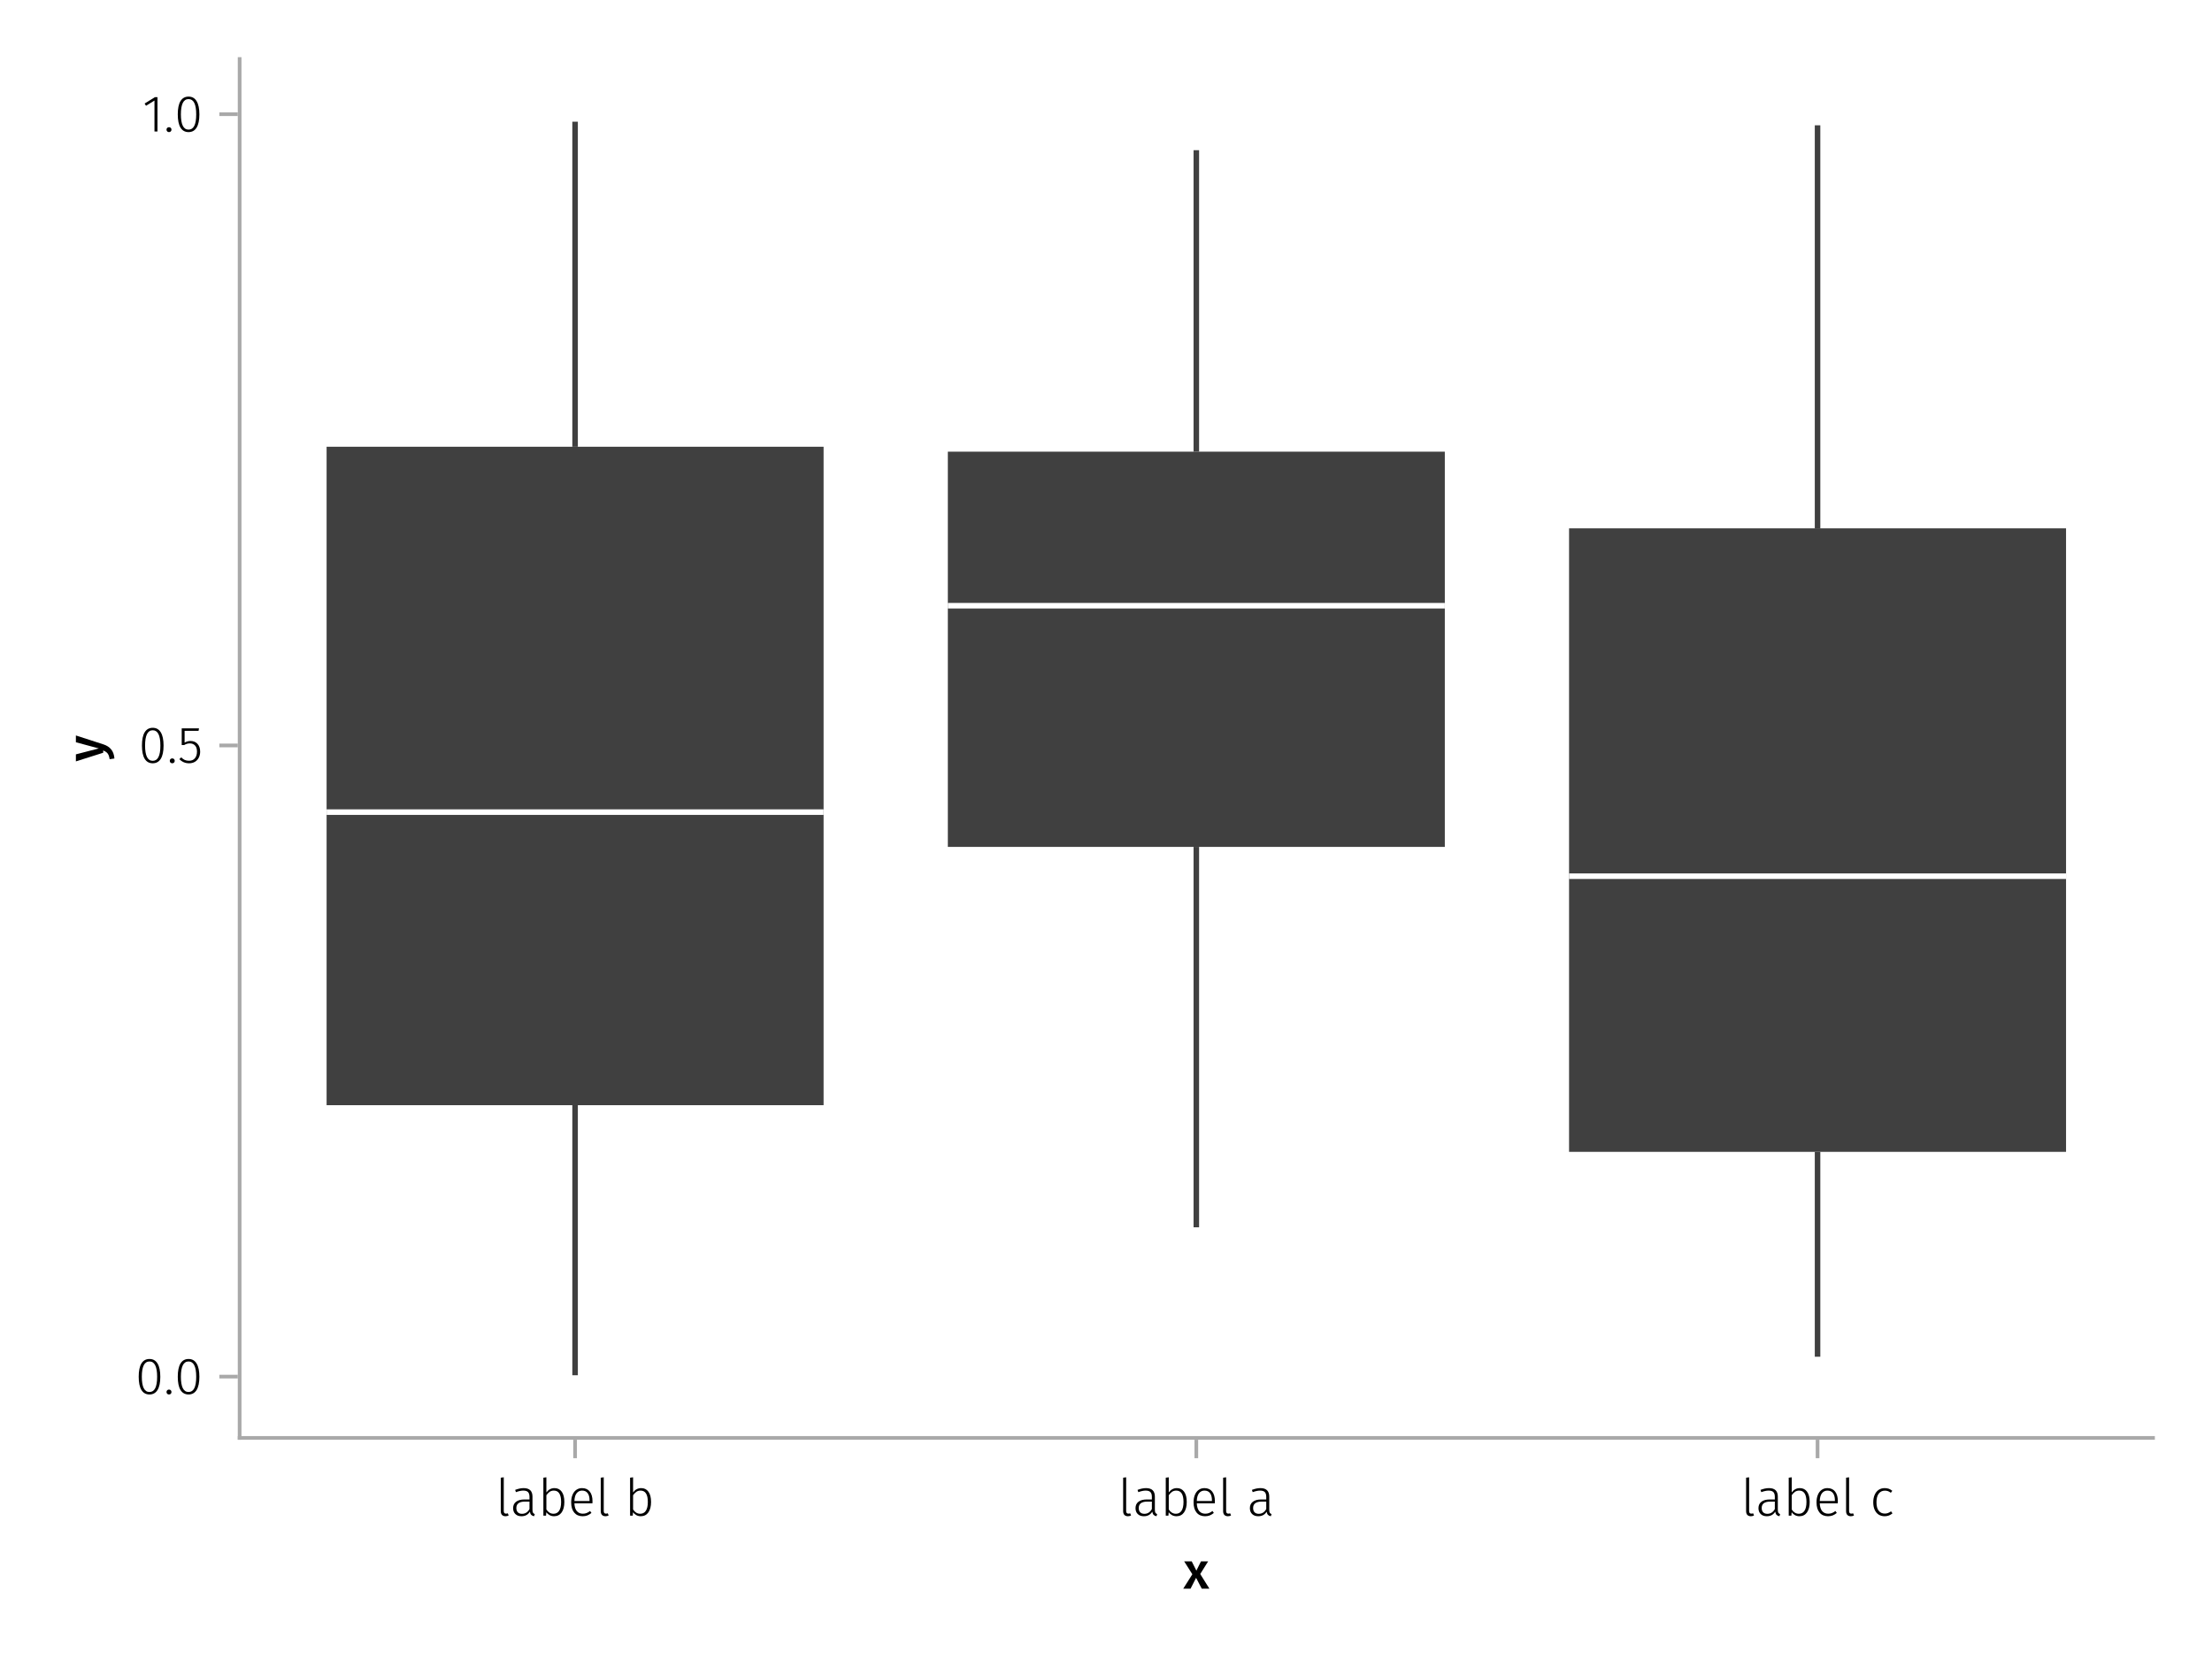
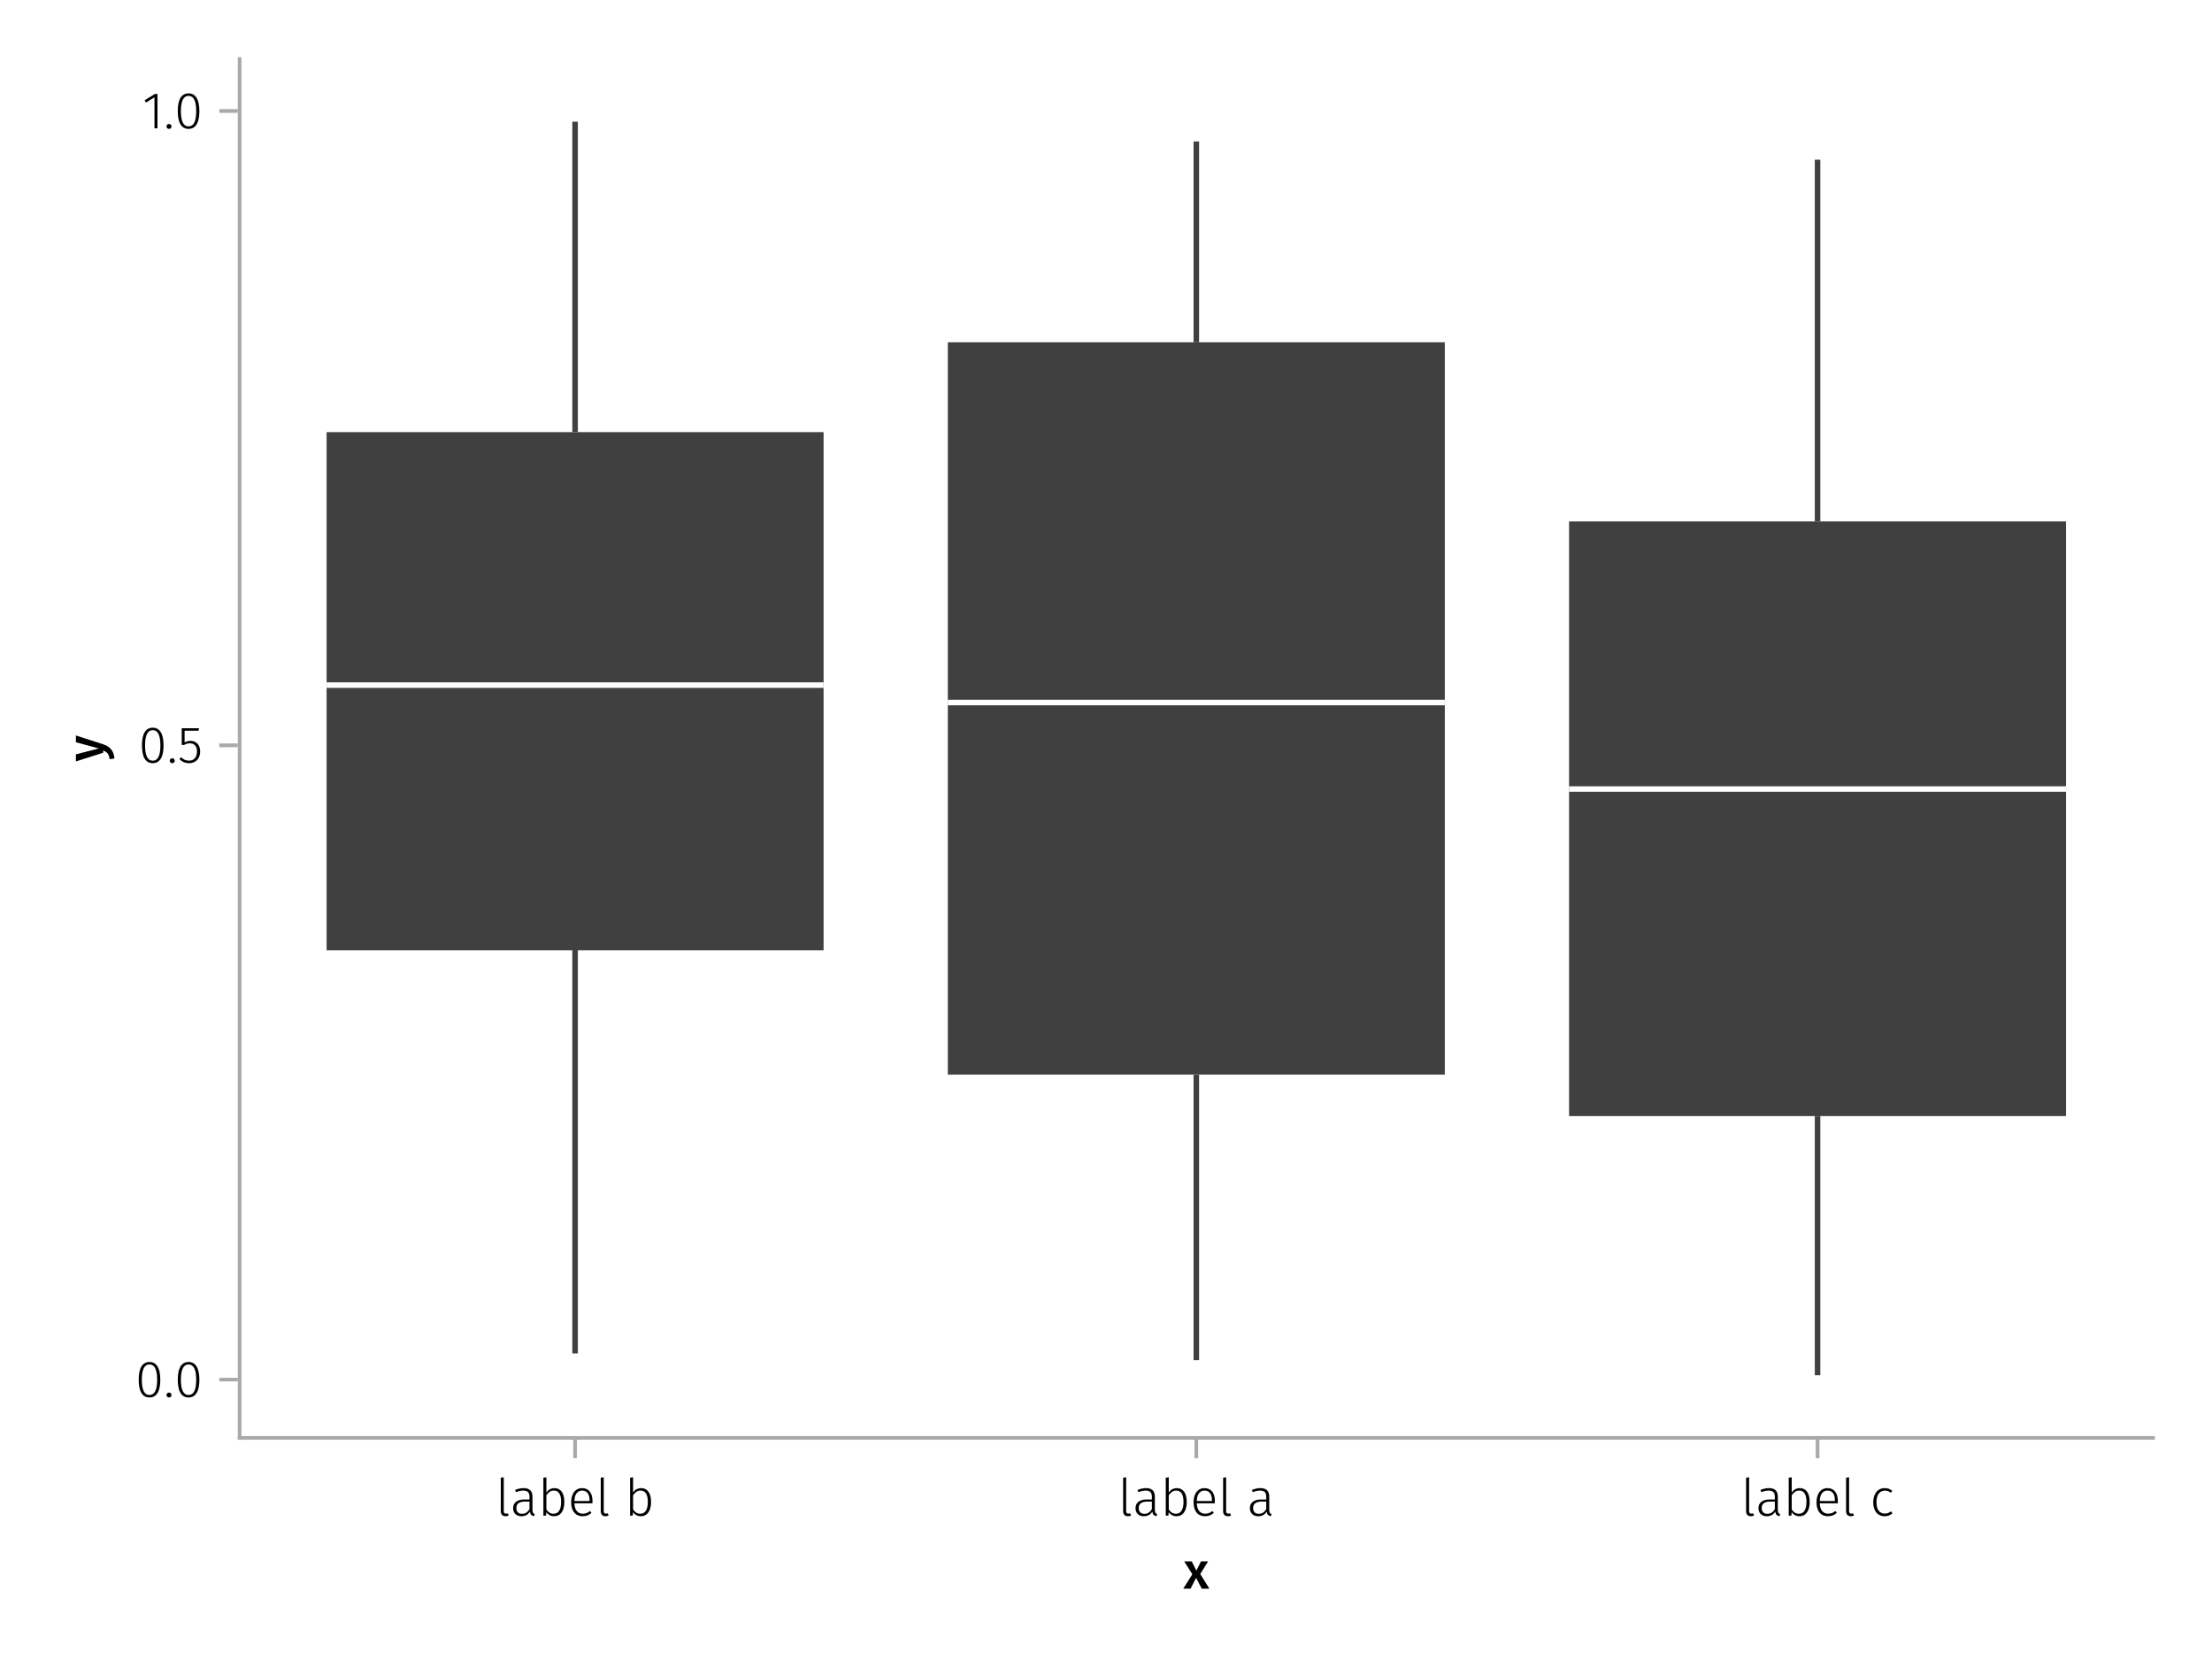
<svg xmlns="http://www.w3.org/2000/svg" xmlns:xlink="http://www.w3.org/1999/xlink" width="600" height="450" viewBox="0 0 600 450">
  <defs>
    <g>
-       <g id="glyph-0-0-4cdd7308">
+       <g id="glyph-0-0-a6750fce">
        <path d="M 4.562 -3.969 L 7.047 0 L 4.969 0 L 3.438 -2.938 L 1.938 0 L -0.047 0 L 2.422 -3.906 L 0.203 -7.406 L 2.25 -7.406 L 3.516 -4.891 L 4.766 -7.406 L 6.703 -7.406 Z M 4.562 -3.969 " />
      </g>
-       <g id="glyph-1-0-4cdd7308">
+       <g id="glyph-1-0-a6750fce">
        <path d="M 2.703 0.156 C 2.297 0.156 1.977 0.039 1.75 -0.188 C 1.52 -0.426 1.406 -0.773 1.406 -1.234 L 1.406 -10.297 L 2.219 -10.406 L 2.219 -1.266 C 2.219 -0.785 2.414 -0.547 2.812 -0.547 C 3.008 -0.547 3.176 -0.578 3.312 -0.641 L 3.547 -0.047 C 3.285 0.086 3.004 0.156 2.703 0.156 Z M 2.703 0.156 " />
      </g>
-       <g id="glyph-1-1-4cdd7308">
+       <g id="glyph-1-1-a6750fce">
        <path d="M 6.031 -1.625 C 6.031 -1.238 6.078 -0.961 6.172 -0.797 C 6.273 -0.629 6.438 -0.504 6.656 -0.422 L 6.469 0.156 C 6.133 0.094 5.875 -0.031 5.688 -0.219 C 5.508 -0.406 5.391 -0.691 5.328 -1.078 C 4.828 -0.254 4.066 0.156 3.047 0.156 C 2.348 0.156 1.797 -0.039 1.391 -0.438 C 0.984 -0.832 0.781 -1.363 0.781 -2.031 C 0.781 -2.781 1.047 -3.359 1.578 -3.766 C 2.117 -4.18 2.867 -4.391 3.828 -4.391 L 5.219 -4.391 L 5.219 -5.109 C 5.219 -5.691 5.086 -6.117 4.828 -6.391 C 4.566 -6.66 4.133 -6.797 3.531 -6.797 C 2.969 -6.797 2.305 -6.656 1.547 -6.375 L 1.328 -6.984 C 2.148 -7.305 2.922 -7.469 3.641 -7.469 C 5.234 -7.469 6.031 -6.695 6.031 -5.156 Z M 3.188 -0.5 C 4.07 -0.5 4.75 -0.93 5.219 -1.797 L 5.219 -3.812 L 3.953 -3.812 C 3.203 -3.812 2.629 -3.664 2.234 -3.375 C 1.848 -3.082 1.656 -2.648 1.656 -2.078 C 1.656 -1.566 1.789 -1.176 2.062 -0.906 C 2.332 -0.633 2.707 -0.5 3.188 -0.5 Z M 3.188 -0.5 " />
      </g>
-       <g id="glyph-2-0-4cdd7308">
+       <g id="glyph-2-0-a6750fce">
        <path d="M 4.5 -7.469 C 5.344 -7.469 6 -7.141 6.469 -6.484 C 6.938 -5.836 7.172 -4.91 7.172 -3.703 C 7.172 -2.516 6.926 -1.57 6.438 -0.875 C 5.945 -0.188 5.258 0.156 4.375 0.156 C 3.938 0.156 3.535 0.055 3.172 -0.141 C 2.816 -0.336 2.52 -0.598 2.281 -0.922 L 2.203 0 L 1.484 0 L 1.484 -10.297 L 2.297 -10.406 L 2.297 -6.297 C 2.867 -7.078 3.602 -7.469 4.5 -7.469 Z M 4.234 -0.516 C 4.891 -0.516 5.395 -0.781 5.75 -1.312 C 6.113 -1.852 6.297 -2.648 6.297 -3.703 C 6.297 -5.766 5.641 -6.797 4.328 -6.797 C 3.891 -6.797 3.508 -6.688 3.188 -6.469 C 2.875 -6.25 2.578 -5.941 2.297 -5.547 L 2.297 -1.688 C 2.523 -1.32 2.801 -1.035 3.125 -0.828 C 3.457 -0.617 3.828 -0.516 4.234 -0.516 Z M 4.234 -0.516 " />
      </g>
-       <g id="glyph-2-1-4cdd7308">
+       <g id="glyph-2-1-a6750fce">
        <path d="M 6.672 -3.938 C 6.672 -3.727 6.664 -3.531 6.656 -3.344 L 1.766 -3.344 C 1.805 -2.395 2.031 -1.688 2.438 -1.219 C 2.844 -0.758 3.379 -0.531 4.047 -0.531 C 4.43 -0.531 4.77 -0.586 5.062 -0.703 C 5.352 -0.816 5.672 -1.004 6.016 -1.266 L 6.391 -0.734 C 6.035 -0.441 5.664 -0.219 5.281 -0.062 C 4.895 0.082 4.469 0.156 4 0.156 C 3.031 0.156 2.27 -0.172 1.719 -0.828 C 1.164 -1.492 0.891 -2.414 0.891 -3.594 C 0.891 -4.375 1.008 -5.055 1.25 -5.641 C 1.488 -6.223 1.828 -6.672 2.266 -6.984 C 2.711 -7.305 3.234 -7.469 3.828 -7.469 C 4.754 -7.469 5.457 -7.156 5.938 -6.531 C 6.426 -5.906 6.672 -5.039 6.672 -3.938 Z M 5.875 -4.188 C 5.875 -5.008 5.703 -5.648 5.359 -6.109 C 5.023 -6.566 4.52 -6.797 3.844 -6.797 C 3.238 -6.797 2.75 -6.562 2.375 -6.094 C 2 -5.633 1.797 -4.926 1.766 -3.969 L 5.875 -3.969 Z M 5.875 -4.188 " />
      </g>
-       <g id="glyph-2-2-4cdd7308">
+       <g id="glyph-2-2-a6750fce">
        <path d="M 6.031 -1.625 C 6.031 -1.238 6.078 -0.961 6.172 -0.797 C 6.273 -0.629 6.438 -0.504 6.656 -0.422 L 6.469 0.156 C 6.133 0.094 5.875 -0.031 5.688 -0.219 C 5.508 -0.406 5.391 -0.691 5.328 -1.078 C 4.828 -0.254 4.066 0.156 3.047 0.156 C 2.348 0.156 1.797 -0.039 1.391 -0.438 C 0.984 -0.832 0.781 -1.363 0.781 -2.031 C 0.781 -2.781 1.047 -3.359 1.578 -3.766 C 2.117 -4.18 2.867 -4.391 3.828 -4.391 L 5.219 -4.391 L 5.219 -5.109 C 5.219 -5.691 5.086 -6.117 4.828 -6.391 C 4.566 -6.66 4.133 -6.797 3.531 -6.797 C 2.969 -6.797 2.305 -6.656 1.547 -6.375 L 1.328 -6.984 C 2.148 -7.305 2.922 -7.469 3.641 -7.469 C 5.234 -7.469 6.031 -6.695 6.031 -5.156 Z M 3.188 -0.5 C 4.07 -0.5 4.75 -0.93 5.219 -1.797 L 5.219 -3.812 L 3.953 -3.812 C 3.203 -3.812 2.629 -3.664 2.234 -3.375 C 1.848 -3.082 1.656 -2.648 1.656 -2.078 C 1.656 -1.566 1.789 -1.176 2.062 -0.906 C 2.332 -0.633 2.707 -0.5 3.188 -0.5 Z M 3.188 -0.5 " />
      </g>
-       <g id="glyph-2-3-4cdd7308">
+       <g id="glyph-2-3-a6750fce">
        <path d="M 2.703 0.156 C 2.297 0.156 1.977 0.039 1.75 -0.188 C 1.52 -0.426 1.406 -0.773 1.406 -1.234 L 1.406 -10.297 L 2.219 -10.406 L 2.219 -1.266 C 2.219 -0.785 2.414 -0.547 2.812 -0.547 C 3.008 -0.547 3.176 -0.578 3.312 -0.641 L 3.547 -0.047 C 3.285 0.086 3.004 0.156 2.703 0.156 Z M 2.703 0.156 " />
      </g>
-       <g id="glyph-2-4-4cdd7308">
+       <g id="glyph-2-4-a6750fce">
</g>
-       <g id="glyph-2-5-4cdd7308">
+       <g id="glyph-2-5-a6750fce">
        <path d="M 3.984 -7.469 C 4.41 -7.469 4.785 -7.41 5.109 -7.297 C 5.43 -7.18 5.75 -6.992 6.062 -6.734 L 5.656 -6.203 C 5.414 -6.398 5.164 -6.547 4.906 -6.641 C 4.645 -6.734 4.352 -6.781 4.031 -6.781 C 3.344 -6.781 2.789 -6.508 2.375 -5.969 C 1.969 -5.438 1.766 -4.656 1.766 -3.625 C 1.766 -2.602 1.969 -1.836 2.375 -1.328 C 2.781 -0.816 3.328 -0.562 4.016 -0.562 C 4.348 -0.562 4.645 -0.613 4.906 -0.719 C 5.176 -0.82 5.445 -0.973 5.719 -1.172 L 6.109 -0.625 C 5.492 -0.102 4.789 0.156 4 0.156 C 3.375 0.156 2.828 0.008 2.359 -0.281 C 1.898 -0.582 1.539 -1.016 1.281 -1.578 C 1.02 -2.148 0.891 -2.828 0.891 -3.609 C 0.891 -4.391 1.02 -5.07 1.281 -5.656 C 1.539 -6.238 1.898 -6.688 2.359 -7 C 2.828 -7.312 3.367 -7.469 3.984 -7.469 Z M 3.984 -7.469 " />
      </g>
-       <g id="glyph-3-0-4cdd7308">
+       <g id="glyph-3-0-a6750fce">
        <path d="M 2.703 0.156 C 2.297 0.156 1.977 0.039 1.75 -0.188 C 1.52 -0.426 1.406 -0.773 1.406 -1.234 L 1.406 -10.297 L 2.219 -10.406 L 2.219 -1.266 C 2.219 -0.785 2.414 -0.547 2.812 -0.547 C 3.008 -0.547 3.176 -0.578 3.312 -0.641 L 3.547 -0.047 C 3.285 0.086 3.004 0.156 2.703 0.156 Z M 2.703 0.156 " />
      </g>
-       <g id="glyph-3-1-4cdd7308">
+       <g id="glyph-3-1-a6750fce">
</g>
-       <g id="glyph-3-2-4cdd7308">
+       <g id="glyph-3-2-a6750fce">
        <path d="M 3.844 -9.469 C 4.812 -9.469 5.539 -9.055 6.031 -8.234 C 6.531 -7.422 6.781 -6.223 6.781 -4.641 C 6.781 -3.078 6.531 -1.883 6.031 -1.062 C 5.531 -0.25 4.801 0.156 3.844 0.156 C 2.883 0.156 2.156 -0.25 1.656 -1.062 C 1.164 -1.883 0.922 -3.082 0.922 -4.656 C 0.922 -6.238 1.164 -7.438 1.656 -8.25 C 2.156 -9.062 2.883 -9.469 3.844 -9.469 Z M 3.844 -8.797 C 2.457 -8.797 1.766 -7.414 1.766 -4.656 C 1.766 -1.895 2.457 -0.516 3.844 -0.516 C 4.531 -0.516 5.047 -0.848 5.391 -1.516 C 5.742 -2.191 5.922 -3.234 5.922 -4.641 C 5.922 -6.055 5.742 -7.102 5.391 -7.781 C 5.047 -8.457 4.531 -8.797 3.844 -8.797 Z M 3.844 -8.797 " />
      </g>
-       <g id="glyph-4-0-4cdd7308">
+       <g id="glyph-4-0-a6750fce">
        <path d="M 4.5 -7.469 C 5.344 -7.469 6 -7.141 6.469 -6.484 C 6.938 -5.836 7.172 -4.91 7.172 -3.703 C 7.172 -2.516 6.926 -1.57 6.438 -0.875 C 5.945 -0.188 5.258 0.156 4.375 0.156 C 3.938 0.156 3.535 0.055 3.172 -0.141 C 2.816 -0.336 2.52 -0.598 2.281 -0.922 L 2.203 0 L 1.484 0 L 1.484 -10.297 L 2.297 -10.406 L 2.297 -6.297 C 2.867 -7.078 3.602 -7.469 4.5 -7.469 Z M 4.234 -0.516 C 4.891 -0.516 5.395 -0.781 5.75 -1.312 C 6.113 -1.852 6.297 -2.648 6.297 -3.703 C 6.297 -5.766 5.641 -6.797 4.328 -6.797 C 3.891 -6.797 3.508 -6.688 3.188 -6.469 C 2.875 -6.25 2.578 -5.941 2.297 -5.547 L 2.297 -1.688 C 2.523 -1.32 2.801 -1.035 3.125 -0.828 C 3.457 -0.617 3.828 -0.516 4.234 -0.516 Z M 4.234 -0.516 " />
      </g>
-       <g id="glyph-4-1-4cdd7308">
+       <g id="glyph-4-1-a6750fce">
        <path d="M 2.703 0.156 C 2.297 0.156 1.977 0.039 1.75 -0.188 C 1.52 -0.426 1.406 -0.773 1.406 -1.234 L 1.406 -10.297 L 2.219 -10.406 L 2.219 -1.266 C 2.219 -0.785 2.414 -0.547 2.812 -0.547 C 3.008 -0.547 3.176 -0.578 3.312 -0.641 L 3.547 -0.047 C 3.285 0.086 3.004 0.156 2.703 0.156 Z M 2.703 0.156 " />
      </g>
-       <g id="glyph-5-0-4cdd7308">
+       <g id="glyph-5-0-a6750fce">
        <path d="M 2.703 0.156 C 2.297 0.156 1.977 0.039 1.75 -0.188 C 1.52 -0.426 1.406 -0.773 1.406 -1.234 L 1.406 -10.297 L 2.219 -10.406 L 2.219 -1.266 C 2.219 -0.785 2.414 -0.547 2.812 -0.547 C 3.008 -0.547 3.176 -0.578 3.312 -0.641 L 3.547 -0.047 C 3.285 0.086 3.004 0.156 2.703 0.156 Z M 2.703 0.156 " />
      </g>
-       <g id="glyph-5-1-4cdd7308">
+       <g id="glyph-5-1-a6750fce">
</g>
-       <g id="glyph-5-2-4cdd7308">
+       <g id="glyph-5-2-a6750fce">
        <path d="M 6.031 -1.625 C 6.031 -1.238 6.078 -0.961 6.172 -0.797 C 6.273 -0.629 6.438 -0.504 6.656 -0.422 L 6.469 0.156 C 6.133 0.094 5.875 -0.031 5.688 -0.219 C 5.508 -0.406 5.391 -0.691 5.328 -1.078 C 4.828 -0.254 4.066 0.156 3.047 0.156 C 2.348 0.156 1.797 -0.039 1.391 -0.438 C 0.984 -0.832 0.781 -1.363 0.781 -2.031 C 0.781 -2.781 1.047 -3.359 1.578 -3.766 C 2.117 -4.18 2.867 -4.391 3.828 -4.391 L 5.219 -4.391 L 5.219 -5.109 C 5.219 -5.691 5.086 -6.117 4.828 -6.391 C 4.566 -6.66 4.133 -6.797 3.531 -6.797 C 2.969 -6.797 2.305 -6.656 1.547 -6.375 L 1.328 -6.984 C 2.148 -7.305 2.922 -7.469 3.641 -7.469 C 5.234 -7.469 6.031 -6.695 6.031 -5.156 Z M 3.188 -0.5 C 4.07 -0.5 4.75 -0.93 5.219 -1.797 L 5.219 -3.812 L 3.953 -3.812 C 3.203 -3.812 2.629 -3.664 2.234 -3.375 C 1.848 -3.082 1.656 -2.648 1.656 -2.078 C 1.656 -1.566 1.789 -1.176 2.062 -0.906 C 2.332 -0.633 2.707 -0.5 3.188 -0.5 Z M 3.188 -0.5 " />
      </g>
-       <g id="glyph-6-0-4cdd7308">
+       <g id="glyph-6-0-a6750fce">
        <path d="M 0.031 -4.656 C 0.945 -4.363 1.656 -3.91 2.156 -3.297 C 2.664 -2.691 2.961 -1.863 3.047 -0.812 L 1.75 -0.625 C 1.676 -1.113 1.57 -1.504 1.438 -1.797 C 1.301 -2.086 1.117 -2.32 0.891 -2.5 C 0.672 -2.676 0.375 -2.844 0 -3 L 0 -2.375 L -7.406 -0.031 L -7.406 -1.938 L -1.188 -3.547 L -7.406 -5.219 L -7.406 -7.062 Z M 0.031 -4.656 " />
      </g>
-       <g id="glyph-7-0-4cdd7308">
+       <g id="glyph-7-0-a6750fce">
        <path d="M 1.438 -1.172 C 1.633 -1.172 1.797 -1.109 1.922 -0.984 C 2.047 -0.859 2.109 -0.703 2.109 -0.516 C 2.109 -0.316 2.047 -0.156 1.922 -0.031 C 1.797 0.094 1.633 0.156 1.438 0.156 C 1.25 0.156 1.086 0.094 0.953 -0.031 C 0.828 -0.164 0.766 -0.328 0.766 -0.516 C 0.766 -0.703 0.828 -0.859 0.953 -0.984 C 1.086 -1.109 1.25 -1.172 1.438 -1.172 Z M 1.438 -1.172 " />
      </g>
-       <g id="glyph-8-0-4cdd7308">
+       <g id="glyph-8-0-a6750fce">
        <path d="M 3.844 -9.469 C 4.812 -9.469 5.539 -9.055 6.031 -8.234 C 6.531 -7.422 6.781 -6.223 6.781 -4.641 C 6.781 -3.078 6.531 -1.883 6.031 -1.062 C 5.531 -0.25 4.801 0.156 3.844 0.156 C 2.883 0.156 2.156 -0.25 1.656 -1.062 C 1.164 -1.883 0.922 -3.082 0.922 -4.656 C 0.922 -6.238 1.164 -7.438 1.656 -8.25 C 2.156 -9.062 2.883 -9.469 3.844 -9.469 Z M 3.844 -8.797 C 2.457 -8.797 1.766 -7.414 1.766 -4.656 C 1.766 -1.895 2.457 -0.516 3.844 -0.516 C 4.531 -0.516 5.047 -0.848 5.391 -1.516 C 5.742 -2.191 5.922 -3.234 5.922 -4.641 C 5.922 -6.055 5.742 -7.102 5.391 -7.781 C 5.047 -8.457 4.531 -8.797 3.844 -8.797 Z M 3.844 -8.797 " />
      </g>
-       <g id="glyph-8-1-4cdd7308">
+       <g id="glyph-8-1-a6750fce">
        <path d="M 5.672 -8.641 L 1.891 -8.641 L 1.891 -5.453 C 2.398 -5.742 2.93 -5.891 3.484 -5.891 C 4.285 -5.891 4.922 -5.629 5.391 -5.109 C 5.867 -4.598 6.109 -3.895 6.109 -3 C 6.109 -2.395 5.984 -1.848 5.734 -1.359 C 5.484 -0.879 5.129 -0.504 4.672 -0.234 C 4.223 0.023 3.703 0.156 3.109 0.156 C 2.066 0.156 1.188 -0.219 0.469 -0.969 L 0.984 -1.453 C 1.273 -1.141 1.586 -0.906 1.922 -0.75 C 2.266 -0.602 2.66 -0.531 3.109 -0.531 C 3.773 -0.531 4.297 -0.75 4.672 -1.188 C 5.055 -1.633 5.25 -2.242 5.25 -3.016 C 5.25 -3.754 5.07 -4.305 4.719 -4.672 C 4.375 -5.047 3.898 -5.234 3.297 -5.234 C 3.004 -5.234 2.742 -5.195 2.516 -5.125 C 2.285 -5.062 2.031 -4.945 1.75 -4.781 L 1.109 -4.781 L 1.109 -9.312 L 5.797 -9.312 Z M 5.672 -8.641 " />
      </g>
-       <g id="glyph-9-0-4cdd7308">
+       <g id="glyph-9-0-a6750fce">
        <path d="M 4.094 -9.312 L 4.094 0 L 3.281 0 L 3.281 -8.406 L 0.984 -6.984 L 0.609 -7.594 L 3.391 -9.312 Z M 4.094 -9.312 " />
      </g>
-       <g id="glyph-9-1-4cdd7308">
+       <g id="glyph-9-1-a6750fce">
        <path d="M 1.438 -1.172 C 1.633 -1.172 1.797 -1.109 1.922 -0.984 C 2.047 -0.859 2.109 -0.703 2.109 -0.516 C 2.109 -0.316 2.047 -0.156 1.922 -0.031 C 1.797 0.094 1.633 0.156 1.438 0.156 C 1.25 0.156 1.086 0.094 0.953 -0.031 C 0.828 -0.164 0.766 -0.328 0.766 -0.516 C 0.766 -0.703 0.828 -0.859 0.953 -0.984 C 1.086 -1.109 1.25 -1.172 1.438 -1.172 Z M 1.438 -1.172 " />
      </g>
-       <g id="glyph-10-0-4cdd7308">
+       <g id="glyph-10-0-a6750fce">
        <path d="M 3.844 -9.469 C 4.812 -9.469 5.539 -9.055 6.031 -8.234 C 6.531 -7.422 6.781 -6.223 6.781 -4.641 C 6.781 -3.078 6.531 -1.883 6.031 -1.062 C 5.531 -0.25 4.801 0.156 3.844 0.156 C 2.883 0.156 2.156 -0.25 1.656 -1.062 C 1.164 -1.883 0.922 -3.082 0.922 -4.656 C 0.922 -6.238 1.164 -7.438 1.656 -8.25 C 2.156 -9.062 2.883 -9.469 3.844 -9.469 Z M 3.844 -8.797 C 2.457 -8.797 1.766 -7.414 1.766 -4.656 C 1.766 -1.895 2.457 -0.516 3.844 -0.516 C 4.531 -0.516 5.047 -0.848 5.391 -1.516 C 5.742 -2.191 5.922 -3.234 5.922 -4.641 C 5.922 -6.055 5.742 -7.102 5.391 -7.781 C 5.047 -8.457 4.531 -8.797 3.844 -8.797 Z M 3.844 -8.797 " />
      </g>
    </g>
  </defs>
  <rect x="-60" y="-45" width="720" height="540" fill="rgb(100%, 100%, 100%)" fill-opacity="1" />
  <path fill-rule="nonzero" fill="rgb(100%, 100%, 100%)" fill-opacity="1" d="M 65 390 L 584 390 L 584 16 L 65 16 Z M 65 390 " />
  <g fill="rgb(0%, 0%, 0%)" fill-opacity="1">
-     <use xlink:href="#glyph-0-0-4cdd7308" x="321" y="430.89" />
+     <use xlink:href="#glyph-0-0-a6750fce" x="321" y="430.89" />
  </g>
  <g fill="rgb(0%, 0%, 0%)" fill-opacity="1">
-     <use xlink:href="#glyph-1-0-4cdd7308" x="134.426" y="411.09" />
+     <use xlink:href="#glyph-1-0-a6750fce" x="134.426" y="411.09" />
  </g>
  <g fill="rgb(0%, 0%, 0%)" fill-opacity="1">
-     <use xlink:href="#glyph-1-1-4cdd7308" x="138.402" y="411.09" />
+     <use xlink:href="#glyph-1-1-a6750fce" x="138.402" y="411.09" />
  </g>
  <g fill="rgb(0%, 0%, 0%)" fill-opacity="1">
-     <use xlink:href="#glyph-2-0-4cdd7308" x="145.907" y="411.09" />
+     <use xlink:href="#glyph-2-0-a6750fce" x="145.907" y="411.09" />
  </g>
  <g fill="rgb(0%, 0%, 0%)" fill-opacity="1">
-     <use xlink:href="#glyph-2-1-4cdd7308" x="154.04" y="411.09" />
+     <use xlink:href="#glyph-2-1-a6750fce" x="154.04" y="411.09" />
  </g>
  <g fill="rgb(0%, 0%, 0%)" fill-opacity="1">
-     <use xlink:href="#glyph-3-0-4cdd7308" x="161.545" y="411.09" />
+     <use xlink:href="#glyph-3-0-a6750fce" x="161.545" y="411.09" />
  </g>
  <g fill="rgb(0%, 0%, 0%)" fill-opacity="1">
-     <use xlink:href="#glyph-3-1-4cdd7308" x="165.521" y="411.09" />
+     <use xlink:href="#glyph-3-1-a6750fce" x="165.521" y="411.09" />
  </g>
  <g fill="rgb(0%, 0%, 0%)" fill-opacity="1">
-     <use xlink:href="#glyph-4-0-4cdd7308" x="169.426" y="411.09" />
+     <use xlink:href="#glyph-4-0-a6750fce" x="169.426" y="411.09" />
  </g>
  <g fill="rgb(0%, 0%, 0%)" fill-opacity="1">
-     <use xlink:href="#glyph-5-0-4cdd7308" x="303.248" y="411.09" />
+     <use xlink:href="#glyph-5-0-a6750fce" x="303.248" y="411.09" />
  </g>
  <g fill="rgb(0%, 0%, 0%)" fill-opacity="1">
-     <use xlink:href="#glyph-2-2-4cdd7308" x="307.224" y="411.09" />
+     <use xlink:href="#glyph-2-2-a6750fce" x="307.224" y="411.09" />
  </g>
  <g fill="rgb(0%, 0%, 0%)" fill-opacity="1">
-     <use xlink:href="#glyph-2-0-4cdd7308" x="314.728" y="411.09" />
+     <use xlink:href="#glyph-2-0-a6750fce" x="314.728" y="411.09" />
  </g>
  <g fill="rgb(0%, 0%, 0%)" fill-opacity="1">
-     <use xlink:href="#glyph-2-1-4cdd7308" x="322.862" y="411.09" />
+     <use xlink:href="#glyph-2-1-a6750fce" x="322.862" y="411.09" />
  </g>
  <g fill="rgb(0%, 0%, 0%)" fill-opacity="1">
-     <use xlink:href="#glyph-2-3-4cdd7308" x="330.366" y="411.09" />
+     <use xlink:href="#glyph-2-3-a6750fce" x="330.366" y="411.09" />
  </g>
  <g fill="rgb(0%, 0%, 0%)" fill-opacity="1">
-     <use xlink:href="#glyph-5-1-4cdd7308" x="334.342" y="411.09" />
+     <use xlink:href="#glyph-5-1-a6750fce" x="334.342" y="411.09" />
  </g>
  <g fill="rgb(0%, 0%, 0%)" fill-opacity="1">
-     <use xlink:href="#glyph-5-2-4cdd7308" x="338.248" y="411.09" />
+     <use xlink:href="#glyph-5-2-a6750fce" x="338.248" y="411.09" />
  </g>
  <g fill="rgb(0%, 0%, 0%)" fill-opacity="1">
-     <use xlink:href="#glyph-4-1-4cdd7308" x="472.223" y="411.09" />
+     <use xlink:href="#glyph-4-1-a6750fce" x="472.223" y="411.09" />
  </g>
  <g fill="rgb(0%, 0%, 0%)" fill-opacity="1">
-     <use xlink:href="#glyph-5-2-4cdd7308" x="476.199" y="411.09" />
+     <use xlink:href="#glyph-5-2-a6750fce" x="476.199" y="411.09" />
  </g>
  <g fill="rgb(0%, 0%, 0%)" fill-opacity="1">
-     <use xlink:href="#glyph-2-0-4cdd7308" x="483.703" y="411.09" />
+     <use xlink:href="#glyph-2-0-a6750fce" x="483.703" y="411.09" />
  </g>
  <g fill="rgb(0%, 0%, 0%)" fill-opacity="1">
-     <use xlink:href="#glyph-2-1-4cdd7308" x="491.837" y="411.09" />
+     <use xlink:href="#glyph-2-1-a6750fce" x="491.837" y="411.09" />
  </g>
  <g fill="rgb(0%, 0%, 0%)" fill-opacity="1">
-     <use xlink:href="#glyph-2-3-4cdd7308" x="499.341" y="411.09" />
+     <use xlink:href="#glyph-2-3-a6750fce" x="499.341" y="411.09" />
  </g>
  <g fill="rgb(0%, 0%, 0%)" fill-opacity="1">
-     <use xlink:href="#glyph-2-4-4cdd7308" x="503.317" y="411.09" />
+     <use xlink:href="#glyph-2-4-a6750fce" x="503.317" y="411.09" />
  </g>
  <g fill="rgb(0%, 0%, 0%)" fill-opacity="1">
-     <use xlink:href="#glyph-2-5-4cdd7308" x="507.223" y="411.09" />
+     <use xlink:href="#glyph-2-5-a6750fce" x="507.223" y="411.09" />
  </g>
  <g fill="rgb(0%, 0%, 0%)" fill-opacity="1">
-     <use xlink:href="#glyph-6-0-4cdd7308" x="27.992" y="206.542" />
+     <use xlink:href="#glyph-6-0-a6750fce" x="27.992" y="206.542" />
  </g>
  <g fill="rgb(0%, 0%, 0%)" fill-opacity="1">
-     <use xlink:href="#glyph-3-2-4cdd7308" x="36.702" y="378.065" />
+     <use xlink:href="#glyph-3-2-a6750fce" x="36.702" y="378.878" />
  </g>
  <g fill="rgb(0%, 0%, 0%)" fill-opacity="1">
-     <use xlink:href="#glyph-7-0-4cdd7308" x="44.402" y="378.065" />
+     <use xlink:href="#glyph-7-0-a6750fce" x="44.402" y="378.878" />
  </g>
  <g fill="rgb(0%, 0%, 0%)" fill-opacity="1">
-     <use xlink:href="#glyph-8-0-4cdd7308" x="47.3" y="378.065" />
+     <use xlink:href="#glyph-8-0-a6750fce" x="47.3" y="378.878" />
  </g>
  <g fill="rgb(0%, 0%, 0%)" fill-opacity="1">
-     <use xlink:href="#glyph-3-2-4cdd7308" x="37.584" y="206.868" />
+     <use xlink:href="#glyph-3-2-a6750fce" x="37.584" y="206.837" />
  </g>
  <g fill="rgb(0%, 0%, 0%)" fill-opacity="1">
-     <use xlink:href="#glyph-7-0-4cdd7308" x="45.284" y="206.868" />
+     <use xlink:href="#glyph-7-0-a6750fce" x="45.284" y="206.837" />
  </g>
  <g fill="rgb(0%, 0%, 0%)" fill-opacity="1">
-     <use xlink:href="#glyph-8-1-4cdd7308" x="48.182" y="206.868" />
+     <use xlink:href="#glyph-8-1-a6750fce" x="48.182" y="206.837" />
  </g>
  <g fill="rgb(0%, 0%, 0%)" fill-opacity="1">
-     <use xlink:href="#glyph-9-0-4cdd7308" x="38.62" y="35.672" />
+     <use xlink:href="#glyph-9-0-a6750fce" x="38.62" y="34.796" />
  </g>
  <g fill="rgb(0%, 0%, 0%)" fill-opacity="1">
-     <use xlink:href="#glyph-9-1-4cdd7308" x="44.402" y="35.672" />
+     <use xlink:href="#glyph-9-1-a6750fce" x="44.402" y="34.796" />
  </g>
  <g fill="rgb(0%, 0%, 0%)" fill-opacity="1">
-     <use xlink:href="#glyph-10-0-4cdd7308" x="47.3" y="35.672" />
+     <use xlink:href="#glyph-10-0-a6750fce" x="47.3" y="34.796" />
  </g>
-   <path fill="none" stroke-width="1.5" stroke-linecap="butt" stroke-linejoin="miter" stroke="rgb(25.098%, 25.098%, 25.098%)" stroke-opacity="1" stroke-miterlimit="1.155" d="M 155.992 299.758 L 155.992 373 " />
-   <path fill="none" stroke-width="1.5" stroke-linecap="butt" stroke-linejoin="miter" stroke="rgb(25.098%, 25.098%, 25.098%)" stroke-opacity="1" stroke-miterlimit="1.155" d="M 155.992 373 L 155.992 373 " />
-   <path fill="none" stroke-width="1.5" stroke-linecap="butt" stroke-linejoin="miter" stroke="rgb(25.098%, 25.098%, 25.098%)" stroke-opacity="1" stroke-miterlimit="1.155" d="M 155.992 121.168 L 155.992 33 " />
+   <path fill="none" stroke-width="1.5" stroke-linecap="butt" stroke-linejoin="miter" stroke="rgb(25.098%, 25.098%, 25.098%)" stroke-opacity="1" stroke-miterlimit="1.155" d="M 155.992 257.758 L 155.992 367.094 " />
+   <path fill="none" stroke-width="1.5" stroke-linecap="butt" stroke-linejoin="miter" stroke="rgb(25.098%, 25.098%, 25.098%)" stroke-opacity="1" stroke-miterlimit="1.155" d="M 155.992 367.094 L 155.992 367.094 " />
+   <path fill="none" stroke-width="1.5" stroke-linecap="butt" stroke-linejoin="miter" stroke="rgb(25.098%, 25.098%, 25.098%)" stroke-opacity="1" stroke-miterlimit="1.155" d="M 155.992 117.203 L 155.992 33 " />
  <path fill="none" stroke-width="1.5" stroke-linecap="butt" stroke-linejoin="miter" stroke="rgb(25.098%, 25.098%, 25.098%)" stroke-opacity="1" stroke-miterlimit="1.155" d="M 155.992 33 L 155.992 33 " />
-   <path fill="none" stroke-width="1.5" stroke-linecap="butt" stroke-linejoin="miter" stroke="rgb(25.098%, 25.098%, 25.098%)" stroke-opacity="1" stroke-miterlimit="1.155" d="M 324.5 229.703 L 324.5 332.875 " />
-   <path fill="none" stroke-width="1.5" stroke-linecap="butt" stroke-linejoin="miter" stroke="rgb(25.098%, 25.098%, 25.098%)" stroke-opacity="1" stroke-miterlimit="1.155" d="M 324.5 332.875 L 324.5 332.875 " />
-   <path fill="none" stroke-width="1.5" stroke-linecap="butt" stroke-linejoin="miter" stroke="rgb(25.098%, 25.098%, 25.098%)" stroke-opacity="1" stroke-miterlimit="1.155" d="M 324.5 122.508 L 324.5 40.738 " />
-   <path fill="none" stroke-width="1.5" stroke-linecap="butt" stroke-linejoin="miter" stroke="rgb(25.098%, 25.098%, 25.098%)" stroke-opacity="1" stroke-miterlimit="1.155" d="M 324.5 40.738 L 324.5 40.738 " />
-   <path fill="none" stroke-width="1.5" stroke-linecap="butt" stroke-linejoin="miter" stroke="rgb(25.098%, 25.098%, 25.098%)" stroke-opacity="1" stroke-miterlimit="1.155" d="M 493.008 312.414 L 493.008 367.988 " />
-   <path fill="none" stroke-width="1.5" stroke-linecap="butt" stroke-linejoin="miter" stroke="rgb(25.098%, 25.098%, 25.098%)" stroke-opacity="1" stroke-miterlimit="1.155" d="M 493.008 367.988 L 493.008 367.988 " />
-   <path fill="none" stroke-width="1.5" stroke-linecap="butt" stroke-linejoin="miter" stroke="rgb(25.098%, 25.098%, 25.098%)" stroke-opacity="1" stroke-miterlimit="1.155" d="M 493.008 143.309 L 493.008 33.984 " />
-   <path fill="none" stroke-width="1.5" stroke-linecap="butt" stroke-linejoin="miter" stroke="rgb(25.098%, 25.098%, 25.098%)" stroke-opacity="1" stroke-miterlimit="1.155" d="M 493.008 33.984 L 493.008 33.984 " />
-   <path fill-rule="nonzero" fill="rgb(25.098%, 25.098%, 25.098%)" fill-opacity="1" d="M 88.59 299.758 L 223.395 299.758 L 223.395 121.168 L 88.59 121.168 Z M 88.59 299.758 " />
-   <path fill-rule="nonzero" fill="rgb(25.098%, 25.098%, 25.098%)" fill-opacity="1" d="M 257.098 229.703 L 391.902 229.703 L 391.902 122.508 L 257.098 122.508 Z M 257.098 229.703 " />
-   <path fill-rule="nonzero" fill="rgb(25.098%, 25.098%, 25.098%)" fill-opacity="1" d="M 425.605 312.414 L 560.41 312.414 L 560.41 143.305 L 425.605 143.305 Z M 425.605 312.414 " />
-   <path fill="none" stroke-width="1.5" stroke-linecap="butt" stroke-linejoin="miter" stroke="rgb(100%, 100%, 100%)" stroke-opacity="1" stroke-miterlimit="1.155" d="M 88.59 220.27 L 223.395 220.27 " />
-   <path fill="none" stroke-width="1.5" stroke-linecap="butt" stroke-linejoin="miter" stroke="rgb(100%, 100%, 100%)" stroke-opacity="1" stroke-miterlimit="1.155" d="M 257.098 164.285 L 391.902 164.285 " />
-   <path fill="none" stroke-width="1.5" stroke-linecap="butt" stroke-linejoin="miter" stroke="rgb(100%, 100%, 100%)" stroke-opacity="1" stroke-miterlimit="1.155" d="M 425.605 237.645 L 560.41 237.645 " />
+   <path fill="none" stroke-width="1.5" stroke-linecap="butt" stroke-linejoin="miter" stroke="rgb(25.098%, 25.098%, 25.098%)" stroke-opacity="1" stroke-miterlimit="1.155" d="M 324.5 291.484 L 324.5 368.91 " />
+   <path fill="none" stroke-width="1.5" stroke-linecap="butt" stroke-linejoin="miter" stroke="rgb(25.098%, 25.098%, 25.098%)" stroke-opacity="1" stroke-miterlimit="1.155" d="M 324.5 368.91 L 324.5 368.91 " />
+   <path fill="none" stroke-width="1.5" stroke-linecap="butt" stroke-linejoin="miter" stroke="rgb(25.098%, 25.098%, 25.098%)" stroke-opacity="1" stroke-miterlimit="1.155" d="M 324.5 92.836 L 324.5 38.363 " />
+   <path fill="none" stroke-width="1.5" stroke-linecap="butt" stroke-linejoin="miter" stroke="rgb(25.098%, 25.098%, 25.098%)" stroke-opacity="1" stroke-miterlimit="1.155" d="M 324.5 38.363 L 324.5 38.363 " />
+   <path fill="none" stroke-width="1.5" stroke-linecap="butt" stroke-linejoin="miter" stroke="rgb(25.098%, 25.098%, 25.098%)" stroke-opacity="1" stroke-miterlimit="1.155" d="M 493.008 302.695 L 493.008 373 " />
+   <path fill="none" stroke-width="1.5" stroke-linecap="butt" stroke-linejoin="miter" stroke="rgb(25.098%, 25.098%, 25.098%)" stroke-opacity="1" stroke-miterlimit="1.155" d="M 493.008 373 L 493.008 373 " />
+   <path fill="none" stroke-width="1.5" stroke-linecap="butt" stroke-linejoin="miter" stroke="rgb(25.098%, 25.098%, 25.098%)" stroke-opacity="1" stroke-miterlimit="1.155" d="M 493.008 141.422 L 493.008 43.309 " />
+   <path fill="none" stroke-width="1.5" stroke-linecap="butt" stroke-linejoin="miter" stroke="rgb(25.098%, 25.098%, 25.098%)" stroke-opacity="1" stroke-miterlimit="1.155" d="M 493.008 43.309 L 493.008 43.309 " />
+   <path fill-rule="nonzero" fill="rgb(25.098%, 25.098%, 25.098%)" fill-opacity="1" d="M 88.59 257.758 L 223.395 257.758 L 223.395 117.207 L 88.59 117.207 Z M 88.59 257.758 " />
+   <path fill-rule="nonzero" fill="rgb(25.098%, 25.098%, 25.098%)" fill-opacity="1" d="M 257.098 291.484 L 391.902 291.484 L 391.902 92.84 L 257.098 92.84 Z M 257.098 291.484 " />
+   <path fill-rule="nonzero" fill="rgb(25.098%, 25.098%, 25.098%)" fill-opacity="1" d="M 425.605 302.695 L 560.41 302.695 L 560.41 141.426 L 425.605 141.426 Z M 425.605 302.695 " />
+   <path fill="none" stroke-width="1.5" stroke-linecap="butt" stroke-linejoin="miter" stroke="rgb(100%, 100%, 100%)" stroke-opacity="1" stroke-miterlimit="1.155" d="M 88.59 185.82 L 223.395 185.82 " />
+   <path fill="none" stroke-width="1.5" stroke-linecap="butt" stroke-linejoin="miter" stroke="rgb(100%, 100%, 100%)" stroke-opacity="1" stroke-miterlimit="1.155" d="M 257.098 190.543 L 391.902 190.543 " />
+   <path fill="none" stroke-width="1.5" stroke-linecap="butt" stroke-linejoin="miter" stroke="rgb(100%, 100%, 100%)" stroke-opacity="1" stroke-miterlimit="1.155" d="M 425.605 214.008 L 560.41 214.008 " />
  <path fill="none" stroke-width="1" stroke-linecap="butt" stroke-linejoin="miter" stroke="rgb(66.275%, 66.275%, 66.275%)" stroke-opacity="1" stroke-miterlimit="1.155" d="M 155.992 390.5 L 155.992 395.5 " />
  <path fill="none" stroke-width="1" stroke-linecap="butt" stroke-linejoin="miter" stroke="rgb(66.275%, 66.275%, 66.275%)" stroke-opacity="1" stroke-miterlimit="1.155" d="M 324.5 390.5 L 324.5 395.5 " />
  <path fill="none" stroke-width="1" stroke-linecap="butt" stroke-linejoin="miter" stroke="rgb(66.275%, 66.275%, 66.275%)" stroke-opacity="1" stroke-miterlimit="1.155" d="M 493.008 390.5 L 493.008 395.5 " />
-   <path fill="none" stroke-width="1" stroke-linecap="butt" stroke-linejoin="miter" stroke="rgb(66.275%, 66.275%, 66.275%)" stroke-opacity="1" stroke-miterlimit="1.155" d="M 64.5 373.375 L 59.5 373.375 " />
-   <path fill="none" stroke-width="1" stroke-linecap="butt" stroke-linejoin="miter" stroke="rgb(66.275%, 66.275%, 66.275%)" stroke-opacity="1" stroke-miterlimit="1.155" d="M 64.5 202.18 L 59.5 202.18 " />
-   <path fill="none" stroke-width="1" stroke-linecap="butt" stroke-linejoin="miter" stroke="rgb(66.275%, 66.275%, 66.275%)" stroke-opacity="1" stroke-miterlimit="1.155" d="M 64.5 30.98 L 59.5 30.98 " />
+   <path fill="none" stroke-width="1" stroke-linecap="butt" stroke-linejoin="miter" stroke="rgb(66.275%, 66.275%, 66.275%)" stroke-opacity="1" stroke-miterlimit="1.155" d="M 64.5 374.188 L 59.5 374.188 " />
+   <path fill="none" stroke-width="1" stroke-linecap="butt" stroke-linejoin="miter" stroke="rgb(66.275%, 66.275%, 66.275%)" stroke-opacity="1" stroke-miterlimit="1.155" d="M 64.5 202.148 L 59.5 202.148 " />
+   <path fill="none" stroke-width="1" stroke-linecap="butt" stroke-linejoin="miter" stroke="rgb(66.275%, 66.275%, 66.275%)" stroke-opacity="1" stroke-miterlimit="1.155" d="M 64.5 30.105 L 59.5 30.105 " />
  <path fill="none" stroke-width="1" stroke-linecap="butt" stroke-linejoin="miter" stroke="rgb(66.275%, 66.275%, 66.275%)" stroke-opacity="1" stroke-miterlimit="1.155" d="M 64.5 390 L 584.5 390 " />
  <path fill="none" stroke-width="1" stroke-linecap="butt" stroke-linejoin="miter" stroke="rgb(66.275%, 66.275%, 66.275%)" stroke-opacity="1" stroke-miterlimit="1.155" d="M 65 390.5 L 65 15.5 " />
</svg>
